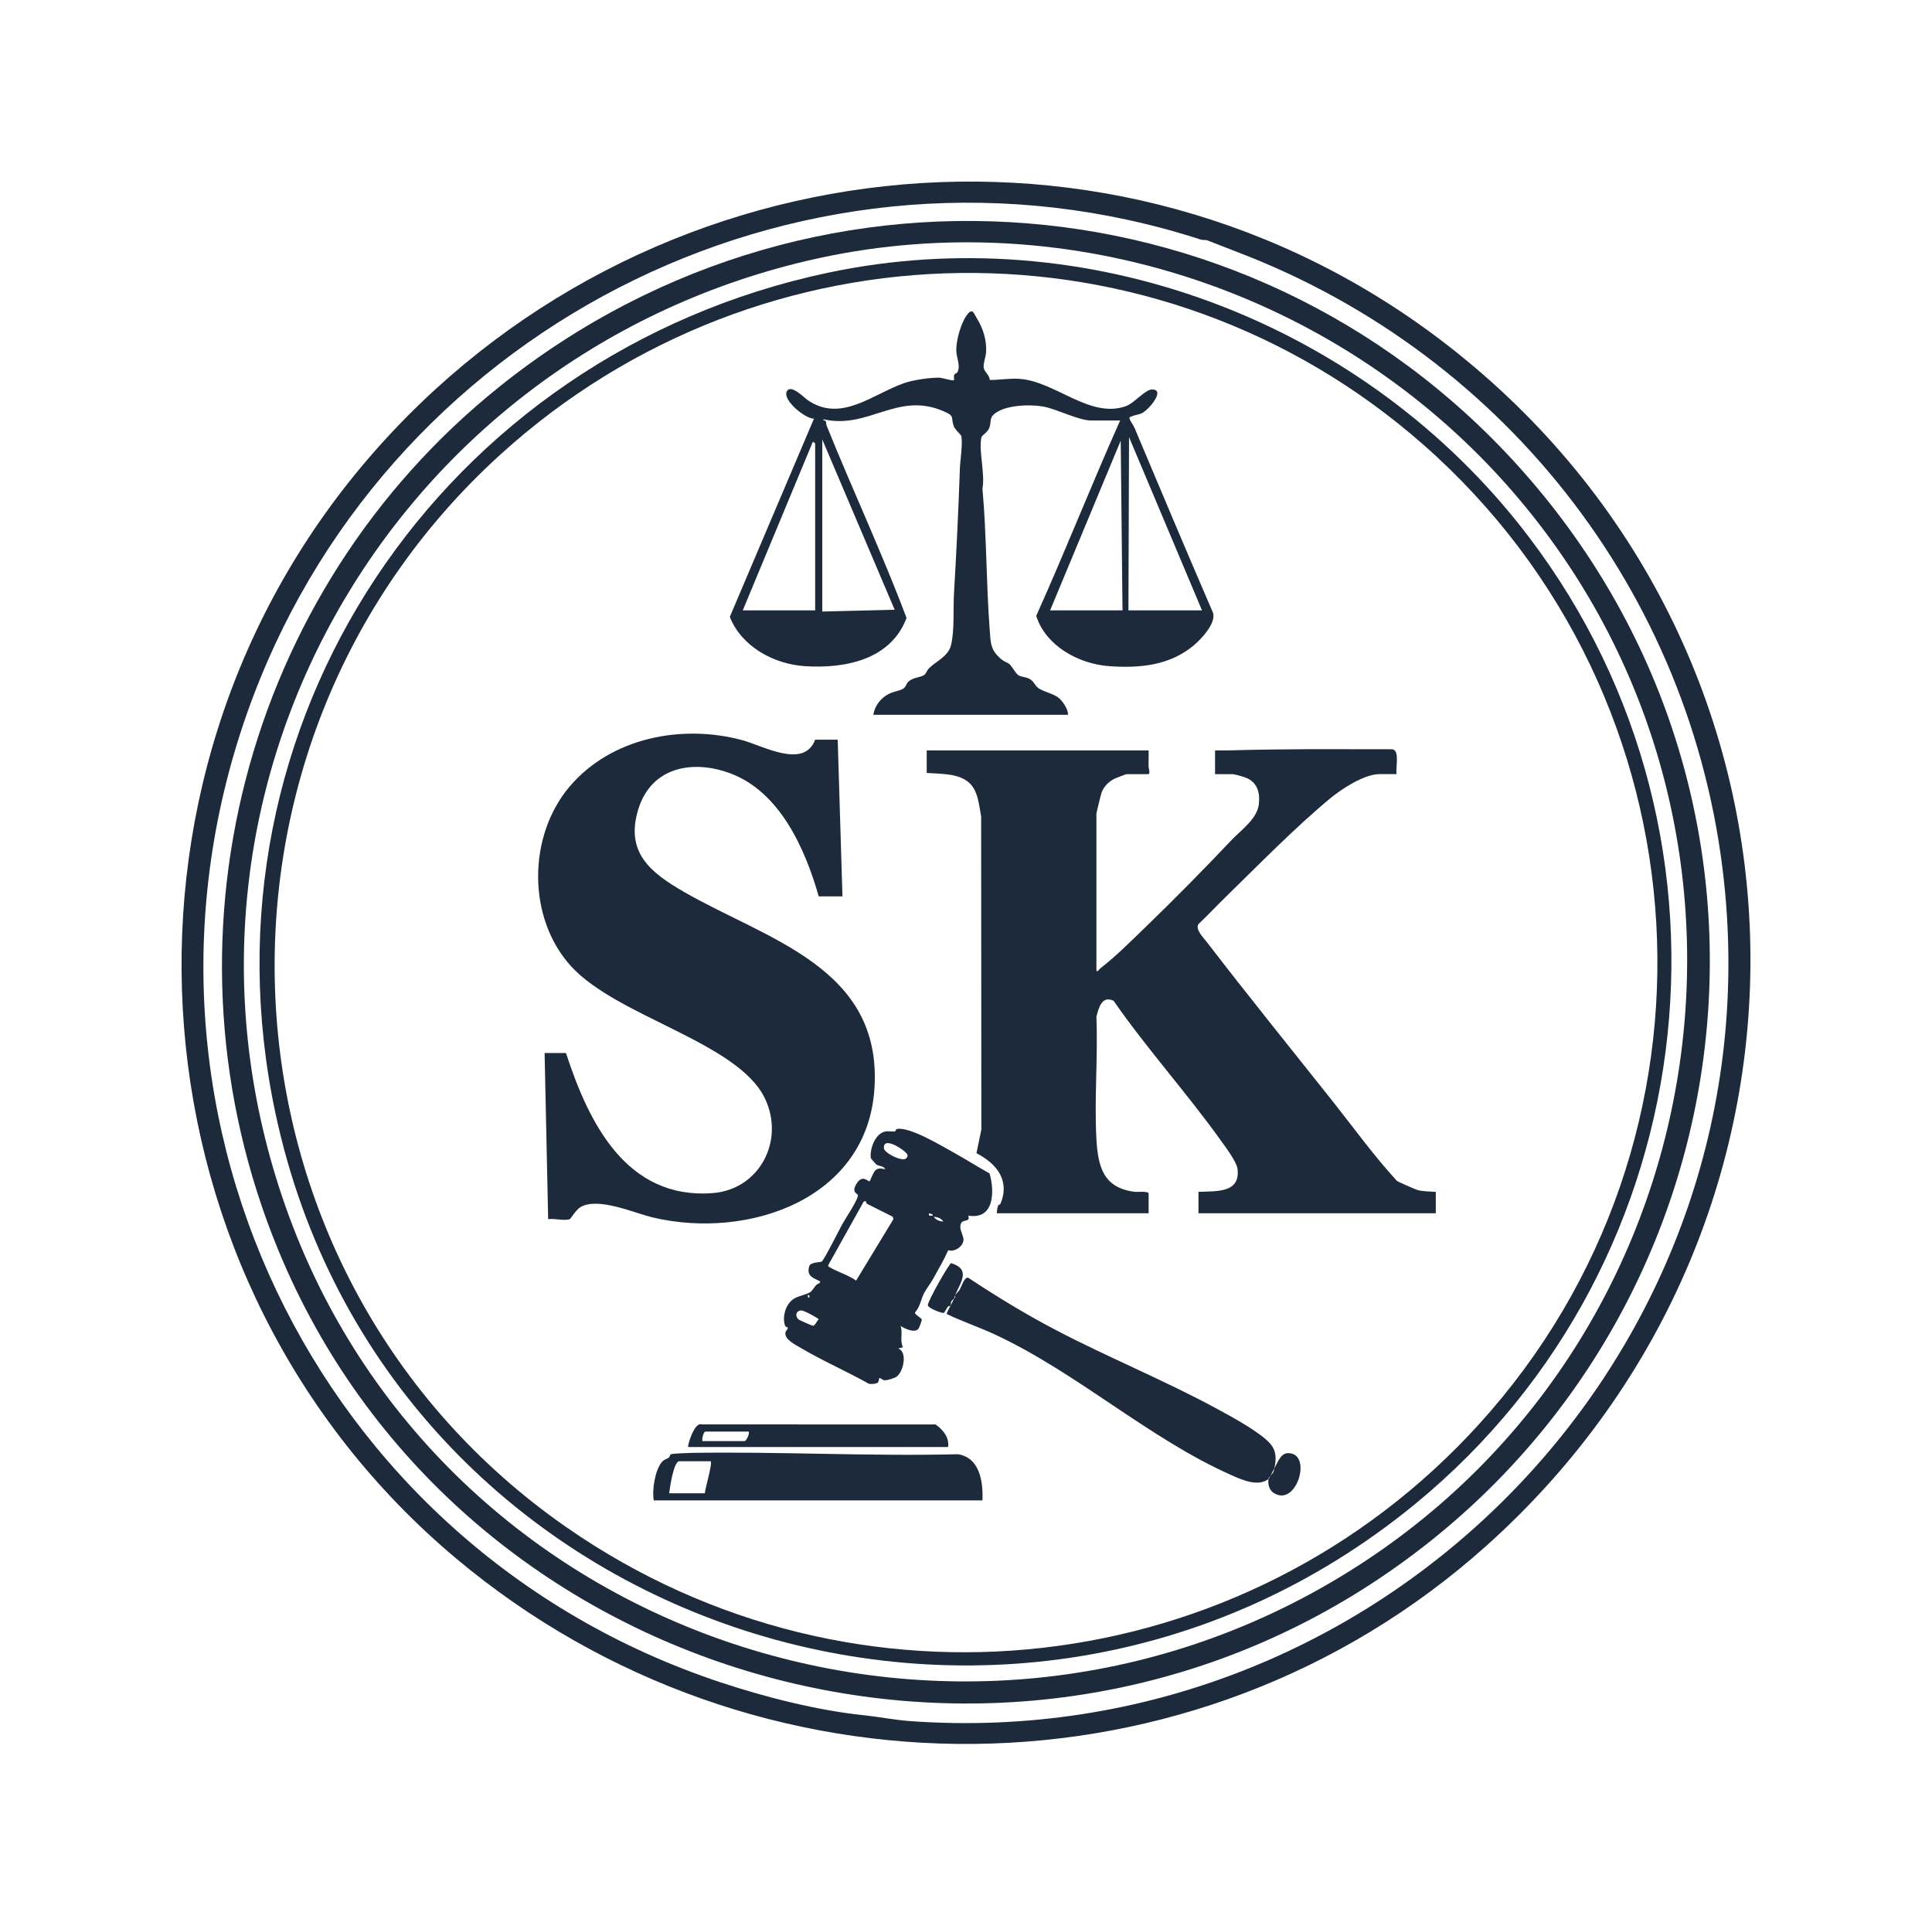
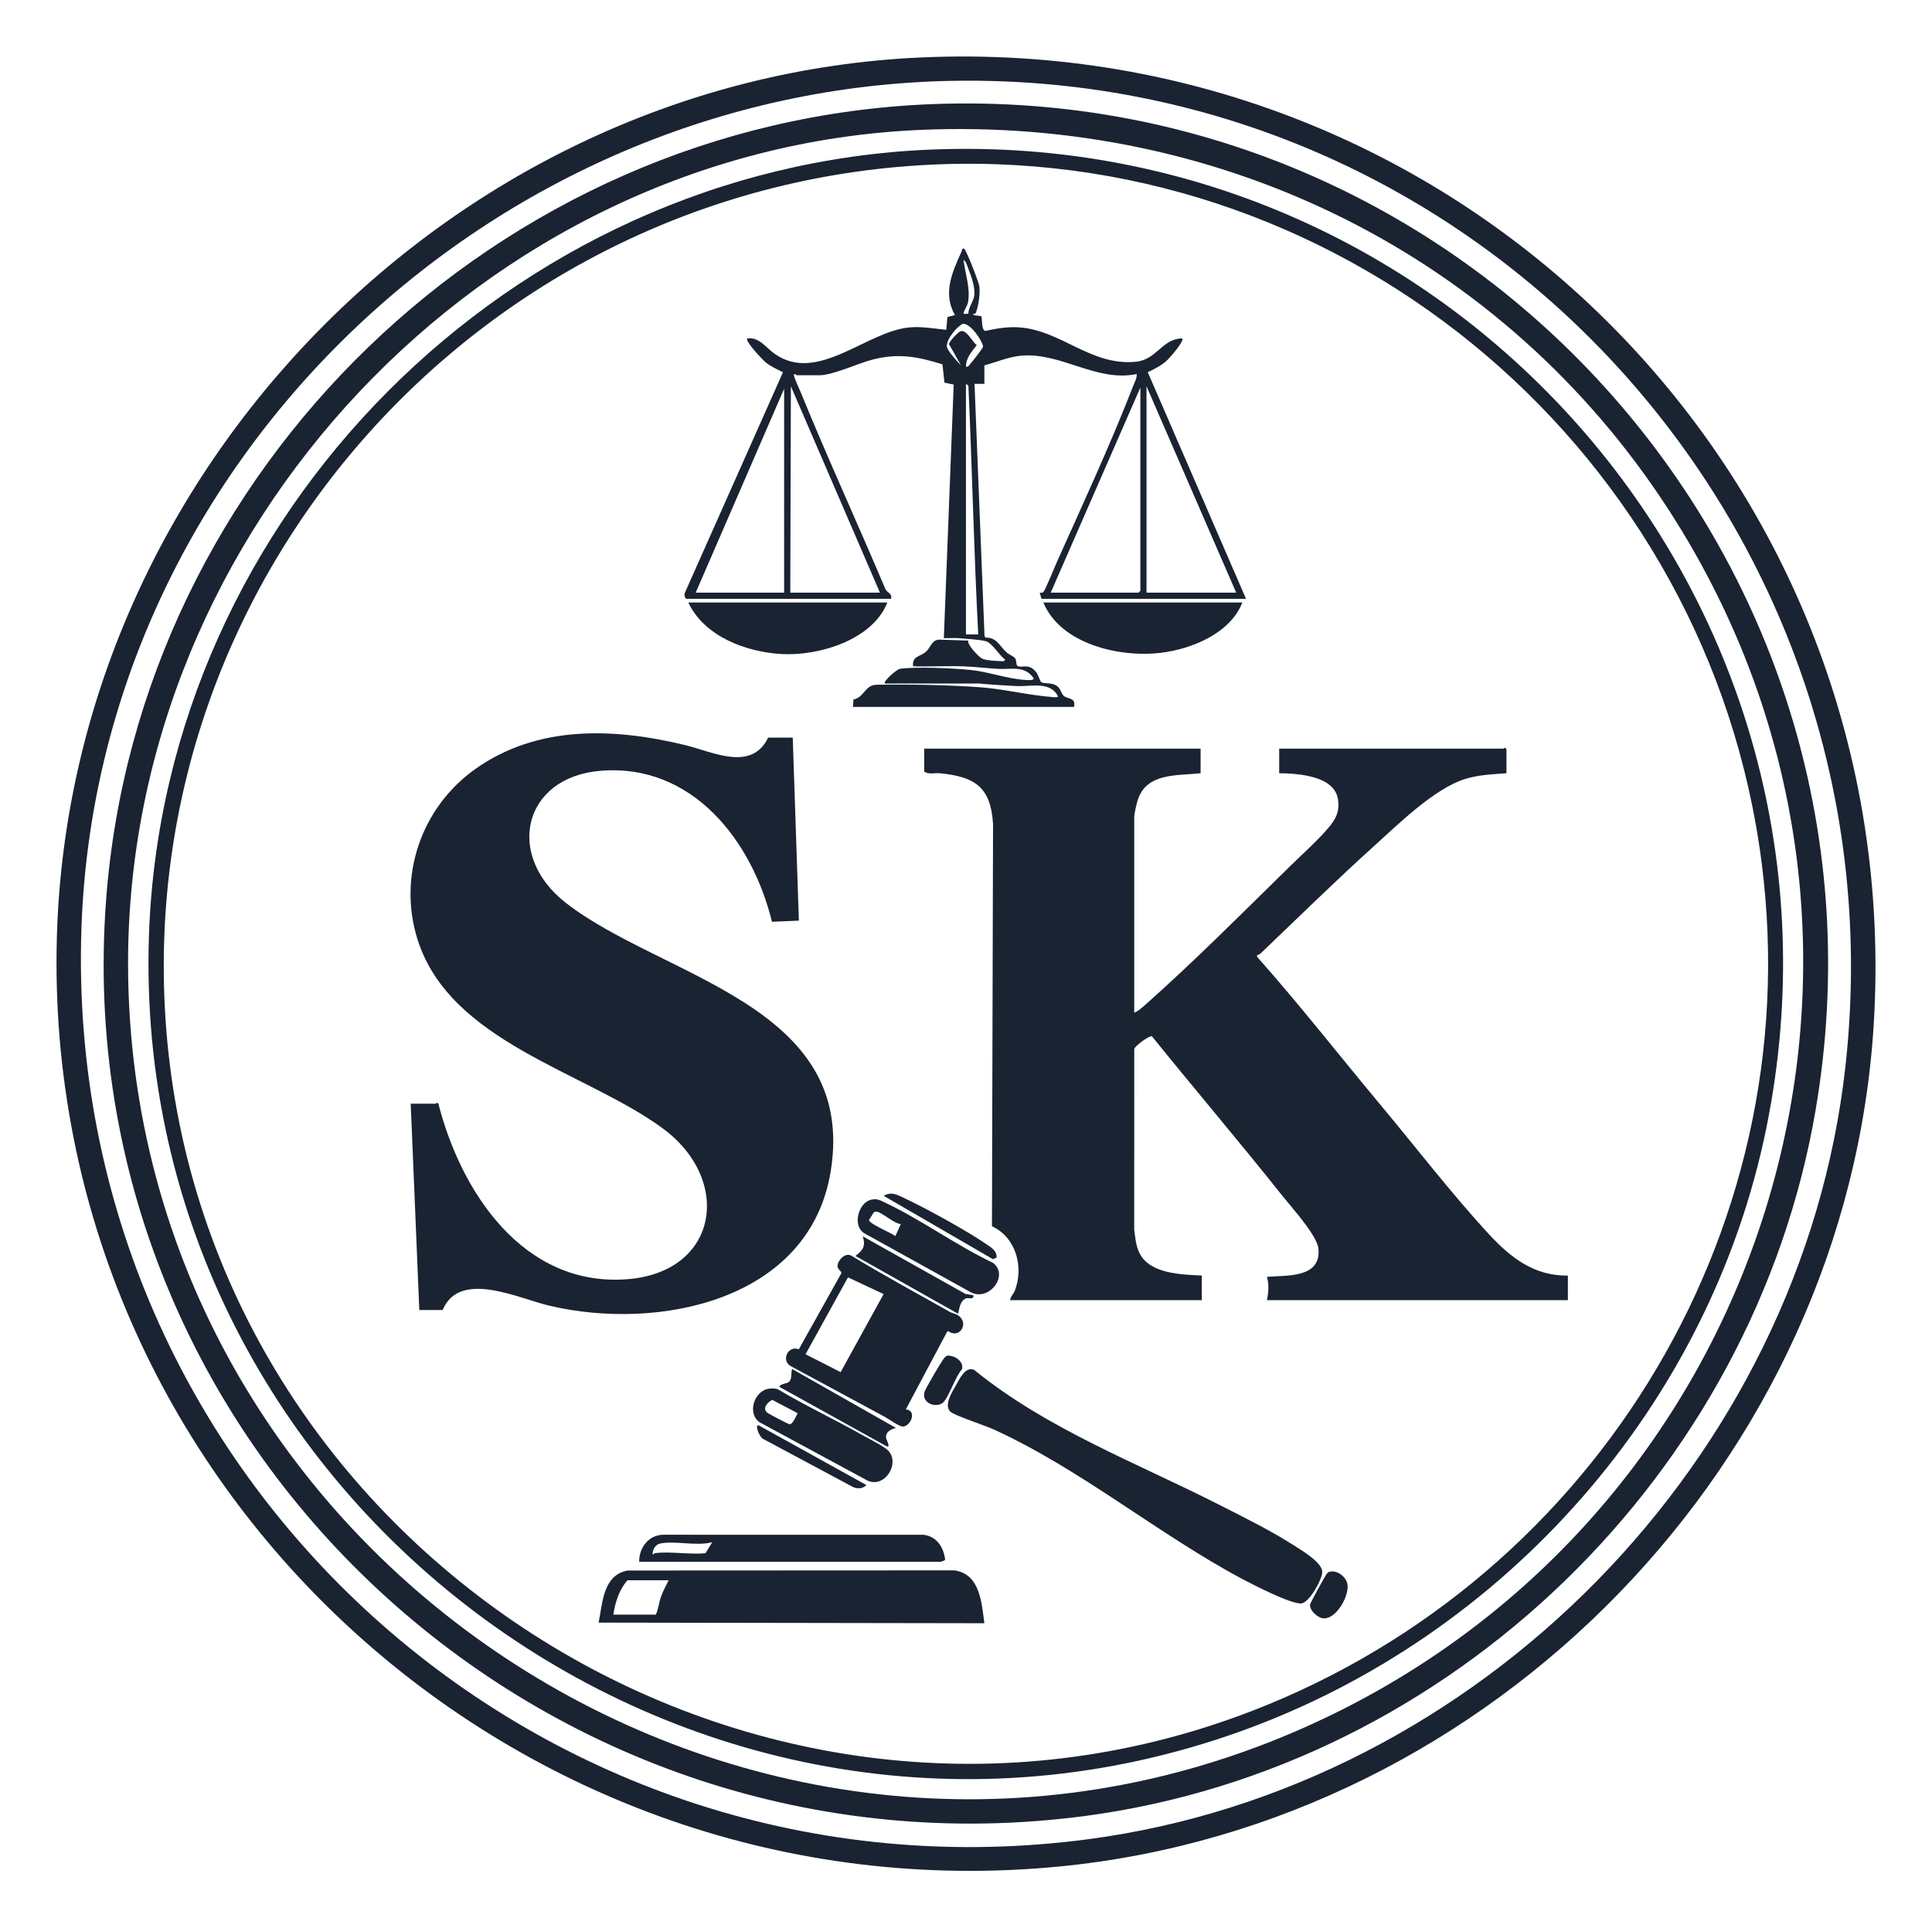
- <svg xmlns="http://www.w3.org/2000/svg" id="Layer_1" viewBox="-153 -153 1628.13 1622.52">
+ <svg xmlns="http://www.w3.org/2000/svg" id="Layer_1" viewBox="-46 -46 1572.76 1569.1">
  <defs>
-     <style>.cls-1{fill:#1c2a3b;}</style>
+     <style>.cls-1{fill:#1a2332;}</style>
  </defs>
-   <path class="cls-1" d="M1099.37,1149.73c-245.44,219.61-616.22,221.57-867.89,10.56C-45.39,928.14-78.46,508.4,156.98,233.84,386.36-33.64,786.3-79.9,1066.85,137.92c327.88,254.57,341.19,735.63,32.52,1011.82h0ZM864.68,49.63c-1.82-.72-3.89-.15-5.78-.76C532.27-56.89,180.23,116.24,60.26,434.12c-128.79,341.26,50.05,716.41,393.92,830.47,38.35,12.72,81.8,23.64,120.22,27.67,13.33,1.4,26.64,4.09,40.07,5.05,392.98,27.9,721.87-303.08,686.48-696.48-22.08-245.44-181.61-453.71-410.74-541.26-8.52-3.26-17.65-6.83-25.52-9.93h-.01Z" />
-   <path class="cls-1" d="M1147.28,263.98c235.61,288.51,166.67,713.89-143.42,916.75-325.34,212.84-774.42,78.53-922.38-280.44C-24.84,642.33,51.9,345.53,268.48,172.35,539.43-44.31,928.73-3.64,1147.28,263.99h0ZM1109.6,247.66C963.67,89.05,738.83,16.91,526.94,66.81,173.73,149.99-34.3,516.66,87.49,863.28c129.44,368.39,575.83,514.26,903.98,303.06,314.3-202.29,372.29-642.44,118.13-918.67h0Z" />
-   <path class="cls-1" d="M1126.37,287.89c202.08,252.83,162.47,622.09-86.86,826.48-342.47,280.74-867.39,105.33-960.28-328.83C8.86,456.66,220.27,145.36,544.92,76.78c217.07-45.85,444.41,39.65,581.46,211.11h-.01ZM1046.53,221.73C822.7,24.85,489.04,30.07,268.93,229.8-5.51,478.83,19.64,922.27,324.63,1134.13c242.57,168.51,570.76,130.79,768.67-86.93,218-239.83,196.19-611.77-46.77-825.47h0Z" />
-   <path class="cls-1" d="M1023.95,499.31h-14.5c-12.59,0-31.43,12.17-40.97,20.03-29.47,24.26-61.37,56.94-89.05,83.95-7.59,7.4-14.84,15.17-22.53,22.48-2.74,4.46,4.14,11.19,7.09,15.02,34.63,45.09,70.6,89.48,105.96,134.04,17.68,22.28,35.11,46.49,54.27,67.22.66.71,16.11,7.44,17.69,7.83,4.35,1.07,10.49,1.1,15.06,1.44v18h-200v-18c14.65-.76,35.49,1.38,32.91-19.42-.75-6.05-10.48-18.89-14.5-24.49-28.48-39.72-61.95-76.85-89.92-117.08-9.98-4.78-12.65,6.05-14.5,13.49,1.37,33.61-1.81,68.61-.04,102.04,1.27,23.93,5.6,42.2,32.56,45.44,2.13.26,11.48-.86,11.48,1.52v16.5h-128c.29-1.81.41-4.62,1.09-6.21.42-.99,1.8-1.03,2.2-2.04,8.01-19.68-3.56-33.62-20.37-42.36l4.12-19.85-.17-263.91c-1.95-9.75-2.4-21.6-10.39-28.61-9-7.89-24.13-7.18-35.48-8.02v-19h187c.12,4.5-.15,9.04-.05,13.54.03,1.55,1.85,6.46-.45,6.46h-18c-.55,0-8.91,3.18-10.18,3.82-4.96,2.49-9.22,6.69-11.04,11.96-.61,1.78-4.28,16.79-4.28,17.72v131c0,3.82,2.59-.33,3.24-.82,12.6-9.6,26.05-23.13,37.64-34.3,24.9-23.99,49.35-48.87,73.08-73.92,7.96-8.41,21.45-17.59,22.93-30.07,1.1-9.23-.95-17.76-9.84-21.94-2.3-1.08-10.42-3.45-12.55-3.45h-14.5v-20c3.82-.07,7.66.11,11.49,0,22.47-.66,45.67-.94,67.97-1.04,23.34-.1,46.68.14,70.01.07,6.45,1.23,2.44,15.83,3.53,20.97h0Z" />
-   <path class="cls-1" d="M533.95,470.31h19l4,132h-20c-11.47-40.19-32.73-88.21-74.75-103.75-31.83-11.77-66.34-5.07-77.26,30.23-11.31,36.56,10.32,53.49,38.34,69.69,69.73,40.29,166.95,63.37,160.66,165.32-5.77,93.51-105.85,127.91-186.2,109.22-16.48-3.83-46.37-17.59-61.49-8.91-3.83,2.2-8.38,9.98-9.04,10.19-5.17,1.63-12.81-.83-18.27.02l-2.99-140.01h18c19.15,58.77,50.86,123.53,123.54,118.04,39.86-3.01,61.21-44.75,43.98-80.06-23.13-47.41-124.78-68.44-163.55-111.45-36.78-40.81-36.07-109.53-.94-151,34.88-41.18,94.3-52.82,145.19-39.25,17.76,4.74,52.27,24.78,61.78-.28h0Z" />
-   <path class="cls-1" d="M582.95,449.31c1.35-7.91,6.41-14.39,13.62-17.88,3.39-1.64,9.15-2.44,11.75-4.25,2.11-1.46,2.46-4.06,3.96-5.54,4.05-4.01,10.48-3.68,13.6-5.9,1.57-1.12,2.42-4.18,4.17-5.83,6.5-6.12,16.15-9.89,18.46-19.54,2.97-12.44,1.67-30.42,2.45-43.55,2.07-35.04,3.73-69.87,4.95-105.05.23-6.74,2.69-21.81,1.05-27.75-.14-.5-5.24-5.14-6.24-7.98-2.76-7.8,1.44-8.15-8.51-12.49-38.94-16.98-62.96,15.38-101.25,6.77-.38,1.61,1.39.42,1.95,1.73.41.96.28,2.57.84,3.95,21.82,54.11,46.73,107.24,67.2,161.71-13.16,35.17-51.7,42.8-85.54,40.64-26.17-1.67-53.4-16.39-63.39-41.54l70.92-167.01c-7.18.24-27.68-16.27-22.56-23.56,3.65-5.19,14.02,5.64,17.25,7.88,28.17,19.48,55-5.21,81.33-14.3,7.93-2.74,21.13-4.6,29.48-4.59,2.45,0,11.58,3.09,12.51,2.09.22-.24-.3-3.08.15-4.37s2.21-1.19,2.81-2.42c2.6-5.36-.53-11.47-.94-16.73-.71-8.95,3.99-26.17,10.11-32.86,3.68-4.03,4.84.58,6.89,3.86,5.39,8.64,8.67,18.78,8.02,29.05-.26,4.12-2.47,9.11-2.02,12.87.43,3.57,4.96,6.28,5.12,10.46,8.45,0,16.9-1.55,25.41-.91,29.98,2.28,58.83,33.5,89.01,23.09,7.33-2.53,16.2-13.86,21.97-14.11,12.32-.55-2.08,16.93-8.18,19.9-2.9,1.41-6.36,1.53-9.06,2.93-.9.47-1.64-.26-1.29,1.72.32,1.82,3.18,5.48,4.18,7.85,21.9,52.03,43.76,104.03,66.16,155.84,2.47,8.8-9.81,21.89-16.31,27.34-20.33,17.03-45.81,19.37-71.5,17.47-25.48-1.88-53.23-17.03-61.25-42.34,24.53-54.48,46.4-110.15,70.74-164.65h-24.5c-10.33,0-28.31-9.31-39.45-11.55s-34.13-1.91-43.11,6.99c-2.87,2.85-1.59,6.67-3.21,10.79s-6.34,6.1-6.74,8.26c-2.22,11.77,3.31,30.33.97,43.05,3.54,39.15,3.11,78.79,6.05,117.95.9,12.02.41,17.85,10.08,25.92,2.03,1.69,5.05,2.57,6.61,3.9,2.17,1.86,5.03,7.53,7.32,9.18,2.58,1.85,6.37,1.43,9.69,3.31,3.74,2.1,4.37,5.53,7.33,7.67,4.49,3.24,13.19,4.78,17.48,8.52,3.05,2.65,7.95,9.68,7.48,14.02h-164.02ZM859.95,361.31l-61.5-146.01-.5,146.01h62ZM539.95,217.31v145l61.01-1.51-61.01-143.49ZM792.95,361.31l-1.5-143.01-59.5,143.01h61ZM533.95,361.31v-140.5c0-.19-1.61-1.78-1.99-1.5l-59.01,142h61Z" />
-   <path class="cls-1" d="M662.94,871.32c2.46,7.29-7.14.68-6.65,10.35.08,1.67,2.52,7.53,2.66,9.22.48,5.77-7.02,11.45-12.85,9.59-3.74,8.46-8.55,16.41-12.98,24.51-2.1,3.83-5.56,8.1-7.38,11.62-2.58,4.99-3.41,11.85-7.69,16.34-.56,1.56,5.41,4.58,5.77,5.96.17.65-2.24,7.04-2.81,7.72-3.33,4.03-11.6-.16-15.06-2.32,2.1,6.48-.91,11.56,2,17.99l-4,.99c7.97,3,4.43,19.14-1.05,23.47-2.12,1.67-8.13,3.45-10.69,3.29-1.49-.1-3.39-2.39-4.26-1.74-.18.14-.27,2.92-1.26,3.76-1.21,1.03-6.08,1.57-7.77.79-18.87-10.58-39.08-19.32-57.66-30.38-4.16-2.48-13.26-6.83-12.36-12.6.25-1.58,1.95-2.54,2.06-4.05.05-.68-1.98-.22-2.6-2.41-2.03-7.23.56-16.38,6.33-21.12,3.89-3.19,10.79-3.92,15.18-6.51,1.35-.79,3.47-4.4,5.03-6.05.8-.85,5.17-2.01,2.38-3.43-5.22-2.65-10.66-3.97-8.36-12.29.96-3.47,8.41-3.27,10.35-3.86,1.81-.55,15.24-27.44,17.48-31.52,2.45-4.46,13.79-21.28,13.21-24.66-.22-1.27-6.04-2.14-.86-9.99,5.11-7.75,9.6-.77,10.81-1.67.43-.32,3.08-7.89,5.06-9.44,2.46-1.92,5.22-1.26,7.95-.57-1-2.98-5.35-2.63-7.3-3.94-.3-.2-4.73-5.14-4.78-5.52-.99-7.85,3.8-21.13,12.63-22.49,2.52-.39,5.52.44,7.77-.07.8-.18.26-1.8,2.11-2.05,10.79-1.48,36.2,13.73,46.62,19.53s20.56,12.21,30.97,18.03c4.38,15.34,3.96,39.19-18.02,35.52h.02ZM610.69,823.05c2.69-2.62.11-4.45-1.84-6.16-3.61-3.15-17.93-11.99-16.93-2.11.39,3.77,15.43,11.52,18.76,8.27h.01ZM576.93,859.33c-.27-.18-1.36.05-1.97-.01l-29.92,53.62c-.42,1.33.7,1.64,1.62,2.17,6.6,3.83,15.31,6.31,21.8,10.96l31.46-51.77-.6-2.05-21.73-10.91c-.86-.52-.59-1.95-.68-2.01h.02ZM632.94,870.32l-2.98-1.01c-.5,2.63.57,2.09,2.98,1.99v-.98ZM641.95,876.3c-1.43-2.52-5.23-3.96-8-3.98,1.43,2.52,5.23,3.96,8,3.98ZM528.94,940.3c.72-1.4-.63-2.67-.98-1.99-.72,1.4.63,2.67.98,1.99ZM520.26,959c.84.63,11.41,5.3,12.06,5.17,1.74-.33,3.06-4.27,4.61-5.36-.02-.96-12.36-7.59-14.5-7.57-5.02.04-5.6,5.21-2.17,7.76h0Z" />
-   <path class="cls-1" d="M915.95,1093.31c.95-.71.83-1.82,1-2,.32-.33.74-.63,1-1,2.08-2.93,2.04-1.54,3-6,2.76-4.86,5.11-12.73,11.48-12.83,20.87-.32,7.48,45.59-11.83,33.68-4.07-2.51-5.2-7.28-4.65-11.85h0Z" />
-   <path class="cls-1" d="M651.95,938.31c-.5,1.21-.71,2.32-1,3-4.23,3.22-1.8,4.35-3,6-.08.11-1.75.12-2.41,1.04-.76,1.05-2.76,4.95-3.17,4.99-2.12.18-13.24-3.97-13.47-6.55-.26-2.99,17.72-34.85,19.67-35.43,16.72,5.3,8.08,15.71,3.38,26.95h0Z" />
-   <path class="cls-1" d="M920.95,1084.31c-1.57,2.77-1.65,2.77-3,6-.13.31-.89.64-1,1-.06.22-.83.56-1,2-8.99,6.72-22.26.68-31.21-3.29-69.48-30.77-130.05-86.37-199.43-118.57-13.24-6.14-27.19-10.84-40.36-17.15-.55-.73,2.41-5.8,3-6.99,1.01-2.04,1.86-3.32,3-6,1.6-1.22.72-2.58,1-3,.86-1.3,2.6-2.71,3.8-4.7,1.66-2.75,3.93-10.84,7.24-9.91,23.96,15.86,48.44,30.81,73.94,44.13,44.57,23.29,91.48,42.32,135.69,66.31,11.92,6.47,36.23,19.54,44.73,29.27,5.44,6.22,5.25,13.2,3.6,20.9h0Z" />
-   <path class="cls-1" d="M674.95,1111.31h-277c-1.6-8.54,1.03-25.81,6.98-32.52,1.97-2.22,3.62-2.1,5.58-3.46,1.01-.7,1.06-2.78,2.14-3.05,1.7-.43,13.92-.98,16.75-1.02,74.17-1.22,150.03,2.98,224.96,1.13,18.52,3.07,21.12,23.23,20.59,38.91h0ZM445.95,1078.31h-26.5c-4.73,0-8.01,22.45-8.5,27h30c.25-3.87,6.62-25.36,5-27Z" />
-   <path class="cls-1" d="M426.95,1066.31c-.86-.82,5.22-21.52,11.44-19.06l197.04.07c5.95,4.11,11.77,10.88,10.52,18.99h-219ZM477.95,1053.31h-36.5c-1.54,0-3.15,6.32-2.5,8h35.5c1.44,0,4.43-6.11,3.5-8Z" />
+   <path class="cls-1" d="M703.12.8c442.73-20.15,803.37,344.45,776.2,787.2-21.75,354.45-309.63,650.9-662.5,685.5C374.44,1516.88-12.07,1162.71.29,716.96,10.8,337.75,323.73,18.06,703.12.8ZM730.12,19.8C353.61,26.05,33.08,331.42,20.29,709.96c-15.11,447.38,375.8,799.97,819.4,741.4,318.48-42.05,580.75-309.26,616.52-628.48C1504.58,391.15,1165.17,12.57,730.12,19.8Z" />
+   <path class="cls-1" d="M712.12,38.8c444.86-17.61,794.94,379.02,719.89,818.89-50.49,295.89-296.05,534.94-594.33,574.67C398.29,1490.89,7.21,1131.26,40.34,687.01,66.53,335.82,360.07,52.74,712.12,38.8ZM702.12,59.8C346.77,75.72,57.2,385.57,58.25,740c1.42,480.96,502,814.13,947.05,624.97,387.95-164.89,538.43-638.59,307.05-995.99C1178.35,161.99,948.79,48.74,702.12,59.8Z" />
+   <path class="cls-1" d="M711.12,75.8c430.91-18.08,766.85,371.38,680.91,795.91-45.72,225.82-212.03,414.24-428.19,491.81-438.87,157.49-904.74-184.03-888.56-648.56C87.19,373.42,369.92,90.11,711.12,75.8ZM718.12,87.8C348.63,101.83,60.18,422.13,89.34,791.99c33.27,421.96,471.86,704.62,871.51,559.53,284.81-103.4,465.9-391.02,427.34-694.38-42.28-332.63-333.72-582.12-670.06-569.35Z" />
+   <path class="cls-1" d="M1180.33,583.5c-11.55.89-22.64,1.21-33.78,4.72-25.05,7.89-54.52,36.97-74.23,54.77-31.29,28.26-61.47,57.96-91.96,87.07-.85.81-1.82,1.38-3.02,1.46l.02,1.45c34.59,38.93,66.64,80.04,100,120,28.71,34.38,58.87,73.56,88.95,106.05,17.57,18.98,36.66,33.8,64.03,33.47v20h-245c1.34-5.93,1.84-13.14,0-18.99,16.37-1.36,43.86,1.17,41.99-22.5-.88-11.08-21.36-33.35-29.01-42.99-34.93-43.96-71.37-86.76-106.66-130.44-2.09-.54-13.8,7.89-14.3,10.43l-.06,147.02c.95,6.7,1.21,12.62,4.17,18.83,8.25,17.35,34.23,17.7,50.88,18.62v20h-156c.22-3.01,2.68-4.91,3.78-7.72,7.55-19.36.82-43.5-18.62-52.43l.89-327.39c-1.78-30.2-14.76-38.68-43.56-41.44-4.1-.39-9.45,1.32-12.49-1.51v-18.5h225v20c-19.15,2.22-44.25-.67-51.28,22.22-.9,2.92-2.72,10.64-2.72,13.28v159.5c2.98-1.15,6.6-4.35,9.01-6.49,39.32-34.86,79.8-75.49,117.51-112.49,9.9-9.71,22.74-21.19,31.5-31.5,6.03-7.09,9.21-13.16,7.88-22.94-2.66-19.6-32.62-21.35-47.91-21.58v-20h182.5c.35,0,1.11-1.77,2.5.5v19.5Z" />
+   <path class="cls-1" d="M579.33,554.5h20l5.01,149.01-21.91.91c-16.16-65.99-64.75-129.03-139.58-122.9-63.03,5.16-77.92,68.69-28.41,107.38,78.07,61.02,238.12,82.85,215.76,218.96-17.28,105.15-140.2,130.03-228.87,109.16-25.36-5.97-73.21-29.58-86.99,3.49h-19l-7-168h20.5c.23,0,.54-.74,1.01-.77l1,.72c18.39,72,68.99,148.96,152.98,143.04,75.02-5.29,87.14-80.97,29.23-123.21-63.07-46-172.36-69.75-199.01-152.99-16.55-51.68,2.88-107.84,46.56-139.01,50.76-36.22,113.07-33.79,171.14-19.7,22.31,5.41,53.93,22.02,67.58-6.08Z" />
+   <path class="cls-1" d="M512.83,441.5c-1.36-.42-1.82-2.97-1.55-4.34l80.09-180.09c-4.84-2.51-9.73-4.59-14.05-8.06-2.12-1.7-17.23-17.44-14.98-19.51,9.65-1.3,15.24,7.55,22.08,12.41,35.18,25,74.93-18.5,110.43-21.4,9.93-.81,19.67,1.03,29.48,1.99l.91-10.36,6.09-1.65c-10.09-18.08-2.1-34.89,5.54-52,.5-1.13-.01-2.52,1.95-2,1.6.42,11.97,27.2,12.43,30.59.75,5.64-.69,16.46-2.94,21.7-.49,1.13-2.36.16-1.97,1.71l6.56.94c.78,2.54-.05,11.06,3.06,11.99,9.09-1.97,18.5-3.59,27.86-2.9,34.42,2.51,58.31,31.68,95,27.97,16.84-1.7,21.33-18.82,37.51-18.98,2.11,2-10.32,16.09-12.47,18.02-4.61,4.15-9.94,6.89-15.52,9.46l79.99,184.51h-166.5l-1.44-4.95c1.06-.06,2.19.27,3.02-.67,1.82-2.05,9.15-20.38,11.1-24.7,20.83-46.36,43.65-95.84,61.99-143.01,1.22-3.13,3.08-6.22,2.83-9.66-32.59,6.79-61.17-17.53-93.48-14.99-10.36.81-20.62,5.2-30.52,7.98v15h-8.01s8.14,205.37,8.14,205.37l.82,1.18c9.11-.11,11.24,6.59,17.03,11.97,1.8,1.67,6.13,3.55,7.09,4.91,1.35,1.93.51,5.16,1.86,6.14,3.03,2.22,9.51-2.75,15.5,5.5,1.21,1.66,3.22,7.29,3.8,7.7,2.49,1.79,8.74-.05,13.11,3.38,2.84,2.23,3.26,5.73,4.97,7.54,3.17,3.36,10.46,1.21,8.69,9.31h-180l.46-6.05c9.35-2.04,8.93-11.82,19.09-11.99,25.96-.43,58.07.13,83.94,2.04,19.61,1.45,39.92,6.6,59.03,7.98,1.22.09,3.71.51,4.48-.48-6.18-12.59-21.73-7.96-33.53-8.47-10.23-.44-20.71-1.13-30.92-2.08l-76.54.04c-1.8-1.62,9.7-11.68,12.44-12.05,13.43-1.79,44.03-.44,58.04,1.07,14.02,1.51,29.08,7.03,43.03,7.97,1.17.08,8.51.97,7.48-1.47-7.18-10.32-17.84-6.94-28.53-7.47-9.52-.47-19.4-1.79-28.92-2.08-13.48-.41-27.06.39-40.54.04-1.11-8.57,5.67-7.62,10.5-12,3.77-3.43,4.5-9.11,10.24-9.78l24.27.79c-1.6,3.01,8.55,13.29,10.93,14.56,3.15,1.69,11.77,2.03,15.86,2.17,1.63.06,2.03.48,3.19-1.24-4.97-3.38-10.56-13.66-15.95-15.03-5.09-1.3-16.76-2.02-22.54-2.46-3.8-.29-7.69.18-11.5,0l8.02-206.43-7.53-1.56-1.59-14.91c-20.37-6.35-36.03-9.28-57.11-3.82-11.78,3.06-32.1,12.72-43.28,12.72h-18c-.25,0-3.18-2.6-2.45.44.86,3.54,3.94,9.77,5.48,13.53,21.86,53.54,46.1,106.14,68.59,159.41,1.3,3.91,6.08,3.79,4.88,8.62h-166.5ZM742.27,209.45c0-5.15,4.05-9.63,4.82-14.68.99-6.51-2.35-15.58-4.74-21.78-.92-2.38-1.75-6.14-4.01-7.48,1.36,11.26,5.68,22.76,3.75,34.26-.59,3.54-3.24,6.29-3.76,9.73l3.94-.05ZM740.33,252.5c1.92.42,2.39-.98,3.4-2.09,1.7-1.88,10.54-12.94,10.58-14.38-1.26-5.72-10.42-18.83-16.53-18.47-5.12,2.53-13.34,12.64-13,18.47.19,3.29,8.84,12.64,11.54,15.48l-9.79-17.35c.22-2.24,7.47-9.93,9.51-10.52,4.91-1.42,9.48,8.71,13.11,11.35-4.19,5.45-8.7,10.06-8.82,17.5ZM740.33,266.5v204h10c-3.52-67.52-4.95-135.09-8-202.52l-2.01-1.48ZM670.33,436.5l-72.5-168.01-.5,168.01h73ZM960.33,436.5l-73-168v168h73ZM809.33,436.5h71.5l1.5-1.5v-165.5l-73,167ZM592.33,436.5v-166l-72,166h72Z" />
+   <path class="cls-1" d="M755.33,1275.5l-314.01-.51c3.27-16.12,3.48-38.64,23.6-42.4l265.95-.13c20.91,2.86,22.24,26.28,24.45,43.04ZM498.33,1240.5h-33.5c-6.66,7.42-10.17,18.24-11.5,28h34.5c2.08-3.96,2.46-9.31,4.04-13.96,1.66-4.89,4.2-9.44,6.46-14.04Z" />
+   <path class="cls-1" d="M727.6,1103.23c-5.4-5.29,1.5-16.04,4.56-21.4,3.01-5.27,7.66-15.69,14.89-12.57,59.29,48.3,132.87,75.87,200.63,110.39,19.6,9.98,41.14,20.6,59.56,32.44,6.33,4.06,23.37,13.97,23.14,21.88-.18,6.02-10.23,24.3-16.8,25.36-7.56,1.23-39.66-15.25-47.92-19.65-68.83-36.64-132.9-90.42-203.65-122.35-6.3-2.85-31.25-11.01-34.4-14.1Z" />
+   <path class="cls-1" d="M691.38,1101.44c9,.82,4.54,12.72-1.8,13.92-3.02.58-12.07-6.15-15.58-8.03-25.38-13.6-50.63-27.39-76.01-40.99-8.65-4.56-2.38-17.46,6.28-13.84l34.64-61.95c.31-1.9-3.38-3.01-3.12-6.14.38-4.59,6.28-10.93,11.26-8.15,26.29,16.01,53.4,30.69,80.22,45.8,2.02,1.14,4.55,1.45,6.4,2.6,9.76,6.08,1.62,20-7.87,12.95l-.96.9-33.47,62.94ZM673.33,1007.52l-29.02-13.6-34.56,62.6,28.59,14.56,34.98-63.57Z" />
+   <path class="cls-1" d="M965.33,444.5c-9.77,25.16-41.3,37.97-66.52,40.98-33.42,3.99-81.3-7-95.48-40.98h162Z" />
+   <path class="cls-1" d="M676.33,444.5c-11.84,30.36-55.49,43.55-85.49,41.99s-63.74-14.67-76.51-41.99h162Z" />
+   <path class="cls-1" d="M474.33,1225.5c-.16-11.83,8.1-22.36,20.46-22.04l211.05.04c10.8,1.3,16.42,10.24,17.58,20.42-.06.35-3.36,1.58-3.58,1.58h-245.5ZM486.83,1218.5c12.5-1.71,28.6,1.27,41.5,0l5.49-9.01c-12.51,3.56-30.83-1.49-42.78,1.22-3.49.79-6.15,5.26-5.7,8.79.37.5,1.21-.96,1.49-1Z" />
+   <path class="cls-1" d="M579.05,1084.73c2.59-.54,5.71-.59,8.23.32,22.36,13.38,46.08,24.43,68.72,37.27,4.96,2.81,17.27,8.94,20.71,12.29,10.65,10.36-2.53,31.51-16.68,24.67l-87.64-47.35c-10.16-7.09-4.77-24.82,6.66-27.2ZM603.33,1104.52l-20.67-10.87c-4.08,2.07-8.62,7.26-3.66,10.7,1.72,1.19,16.88,9.19,17.88,9.17,2.55-.06,5.17-6.8,6.45-8.99Z" />
+   <path class="cls-1" d="M663.04,930.72c4.96-1.13,7.21.33,11.31,2.27,29.52,13.94,58.17,34.92,87.92,49.08,13.76,10.22-3.64,32.4-18.63,23.63l-86.23-47.77c-9.74-6.21-4.5-24.9,5.64-27.22ZM687.31,950.55c-5.52-.39-15.38-9.61-19.55-10.08-.88-.1-1.7-.05-2.43.52l-3.9,6.19c-.28,3.09,18.58,10.56,21.42,13.21l4.46-9.84Z" />
+   <path class="cls-1" d="M746.33,1008.51c.7,4.02-4.33,1.77-5.96,2.5-5.11,2.27-5.13,8.11-6.53,12.49l-83.5-47.01c6.22-4.82,8.53-7.87,6-15.98l83.59,46.9,6.41,1.1Z" />
+   <path class="cls-1" d="M683.33,1116.49c-4.39,1.21-8.61,3.2-7.99,8.43.11.91,3.99,7.87.51,6.57l-87.51-48.48c1.76-3.19,6.53-2.06,8.45-4.55,2.12-2.75.97-6.96,2.04-9.95l84.5,47.98Z" />
+   <path class="cls-1" d="M1036.02,1233.69c5.92-1.82,13,3.33,14.63,8.98,2.69,9.32-8.7,30.11-19.73,28.8-4.52-.54-11.09-6.64-10.43-11.24.2-1.35,11.63-22.24,12.99-24.08.75-1.03,1.15-2.04,2.54-2.46Z" />
+   <path class="cls-1" d="M673.33,927.52c6.54-3.6,10.63-1.01,16.67,1.82,18.01,8.44,51.07,26.61,67.25,37.75,3.75,2.58,8.6,5.44,8,10.8l-2.99,1.21-88.93-51.57Z" />
+   <path class="cls-1" d="M574.68,1125.15c-2.16-2.04-4.22-6.14-4.37-9.15-.08-1.57-.19-1.71,1.5-1.49l87.5,48.49c-2.69,3-7.15,3.22-10.71,1.72l-73.93-39.57Z" />
+   <path class="cls-1" d="M725.06,1057.65c5.84-.42,13.72,4.49,12.07,11.09-5.13,5.25-11.06,23.63-15.71,27.34-5.4,4.31-17.38.49-14.84-8.84.73-2.66,12.67-22.93,14.92-26.07.99-1.38,1.9-2.82,3.56-3.52Z" />
</svg>
